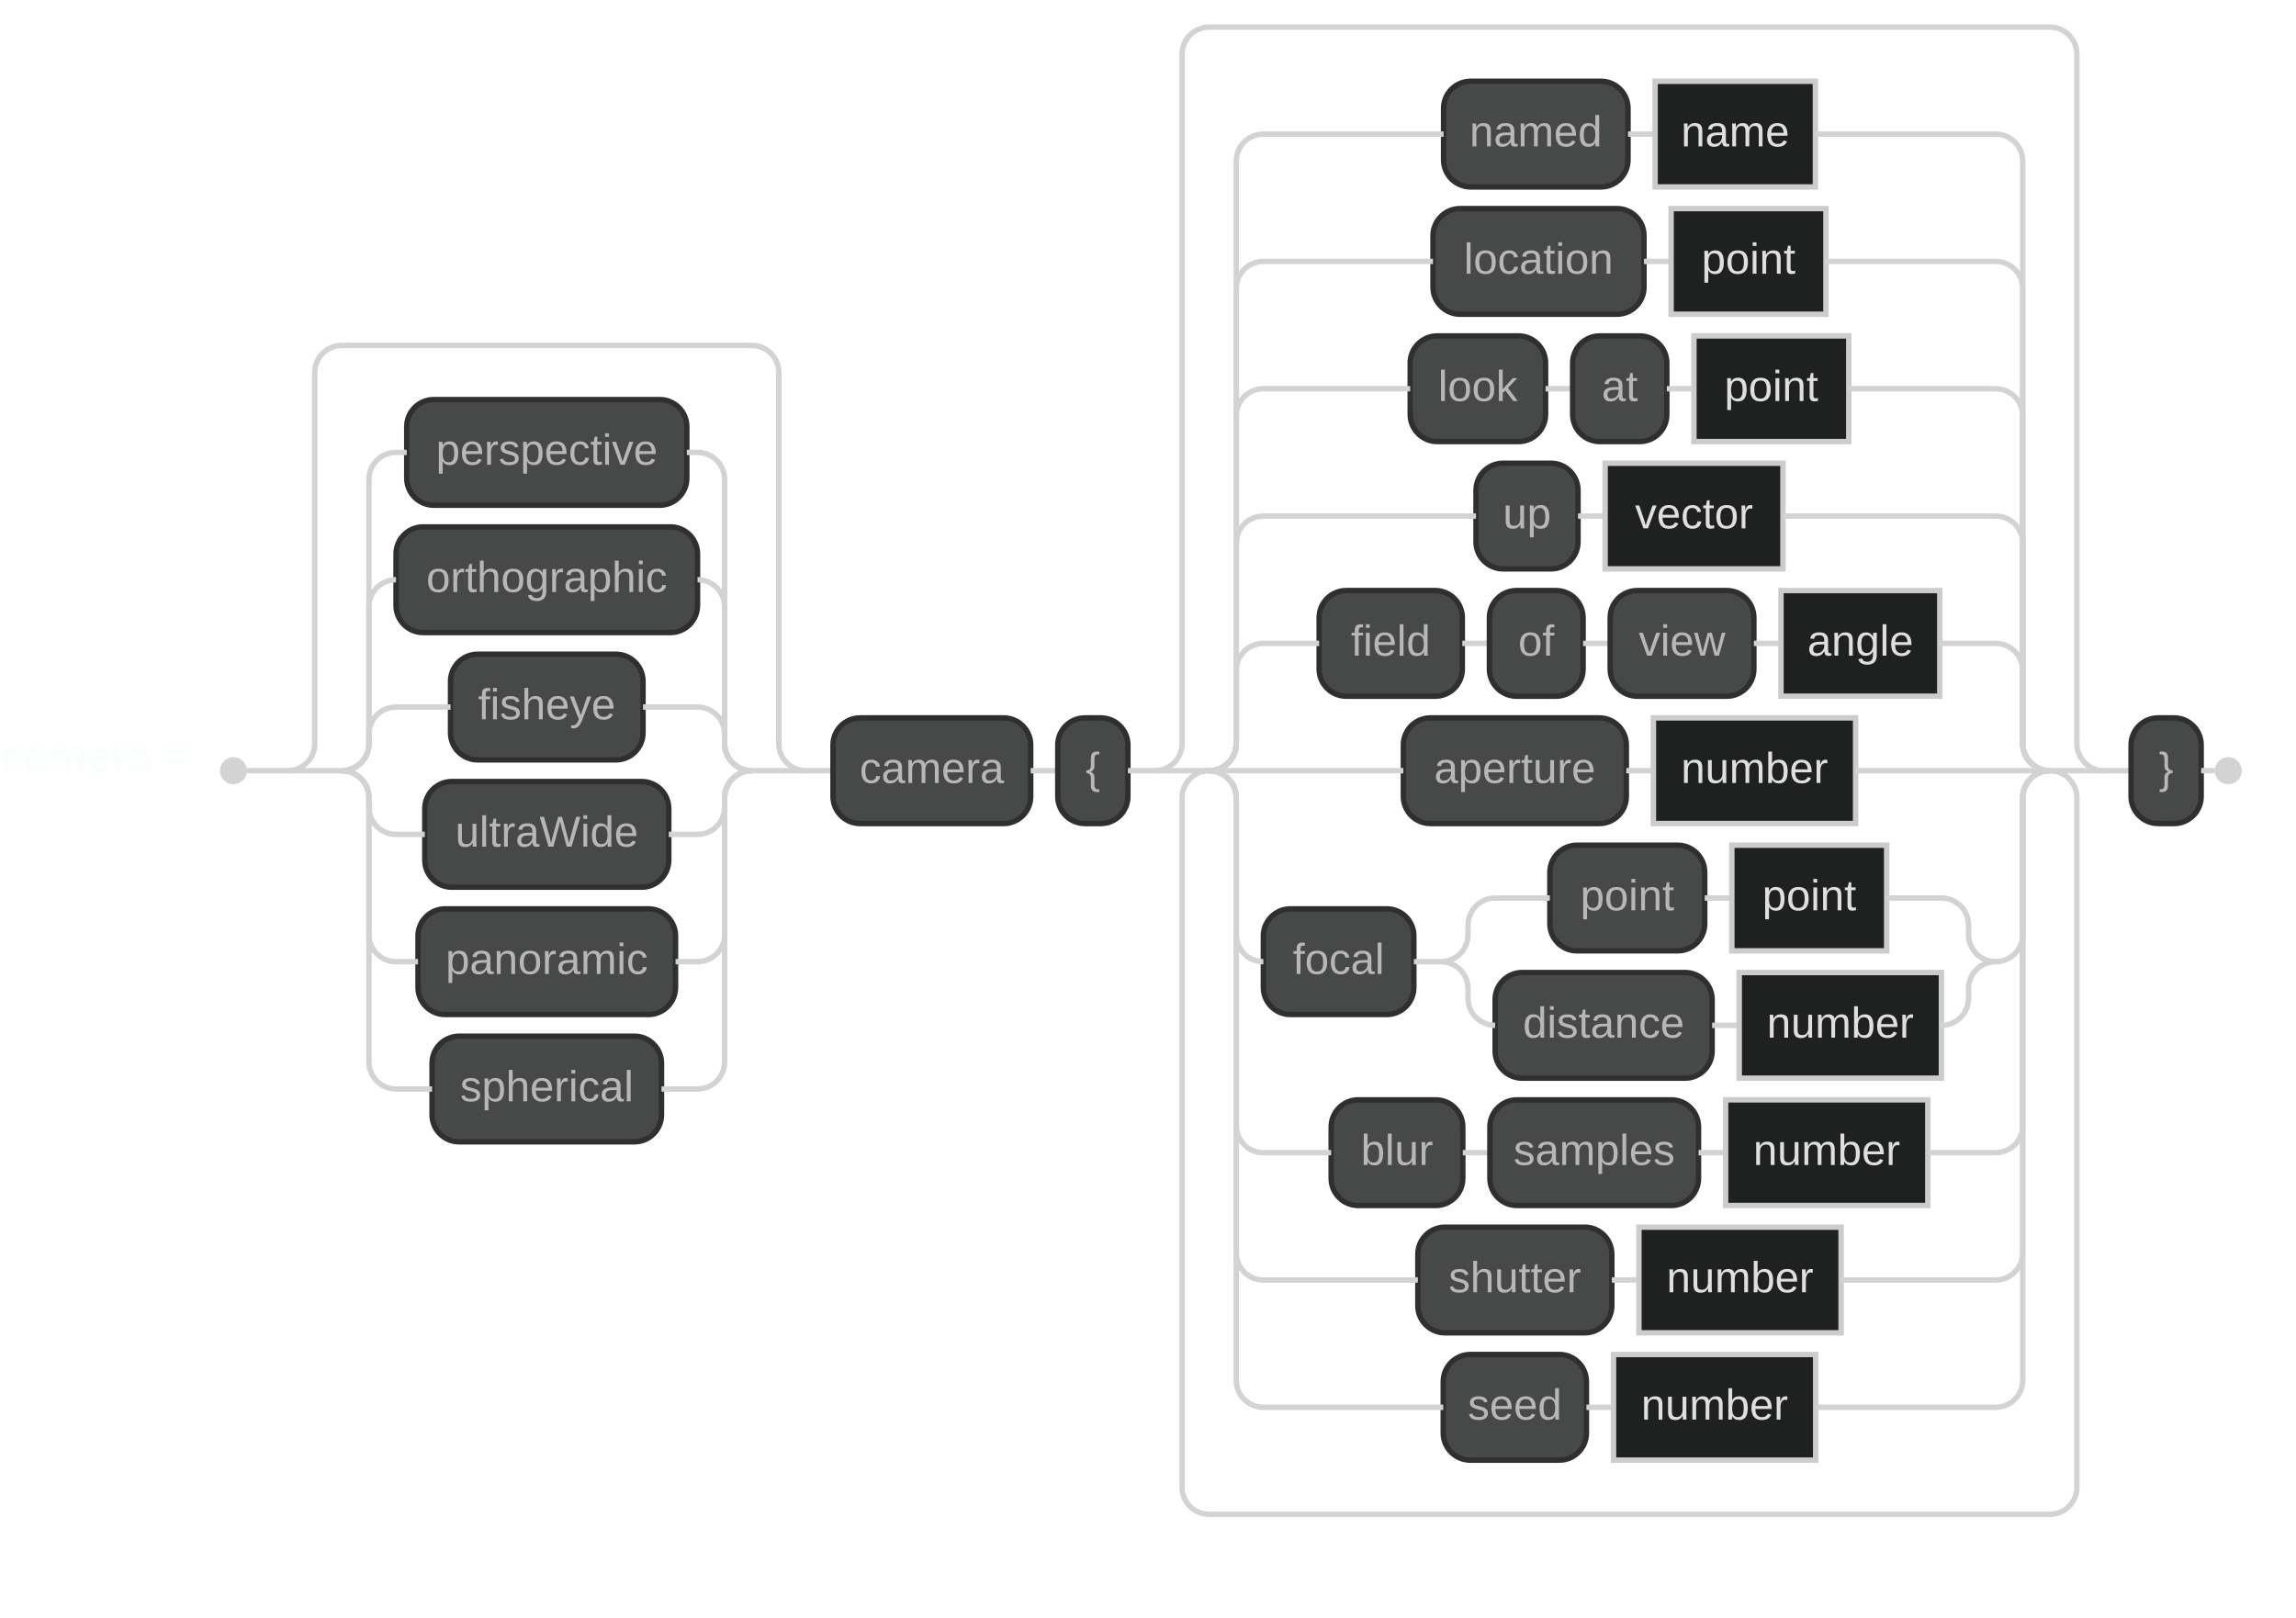
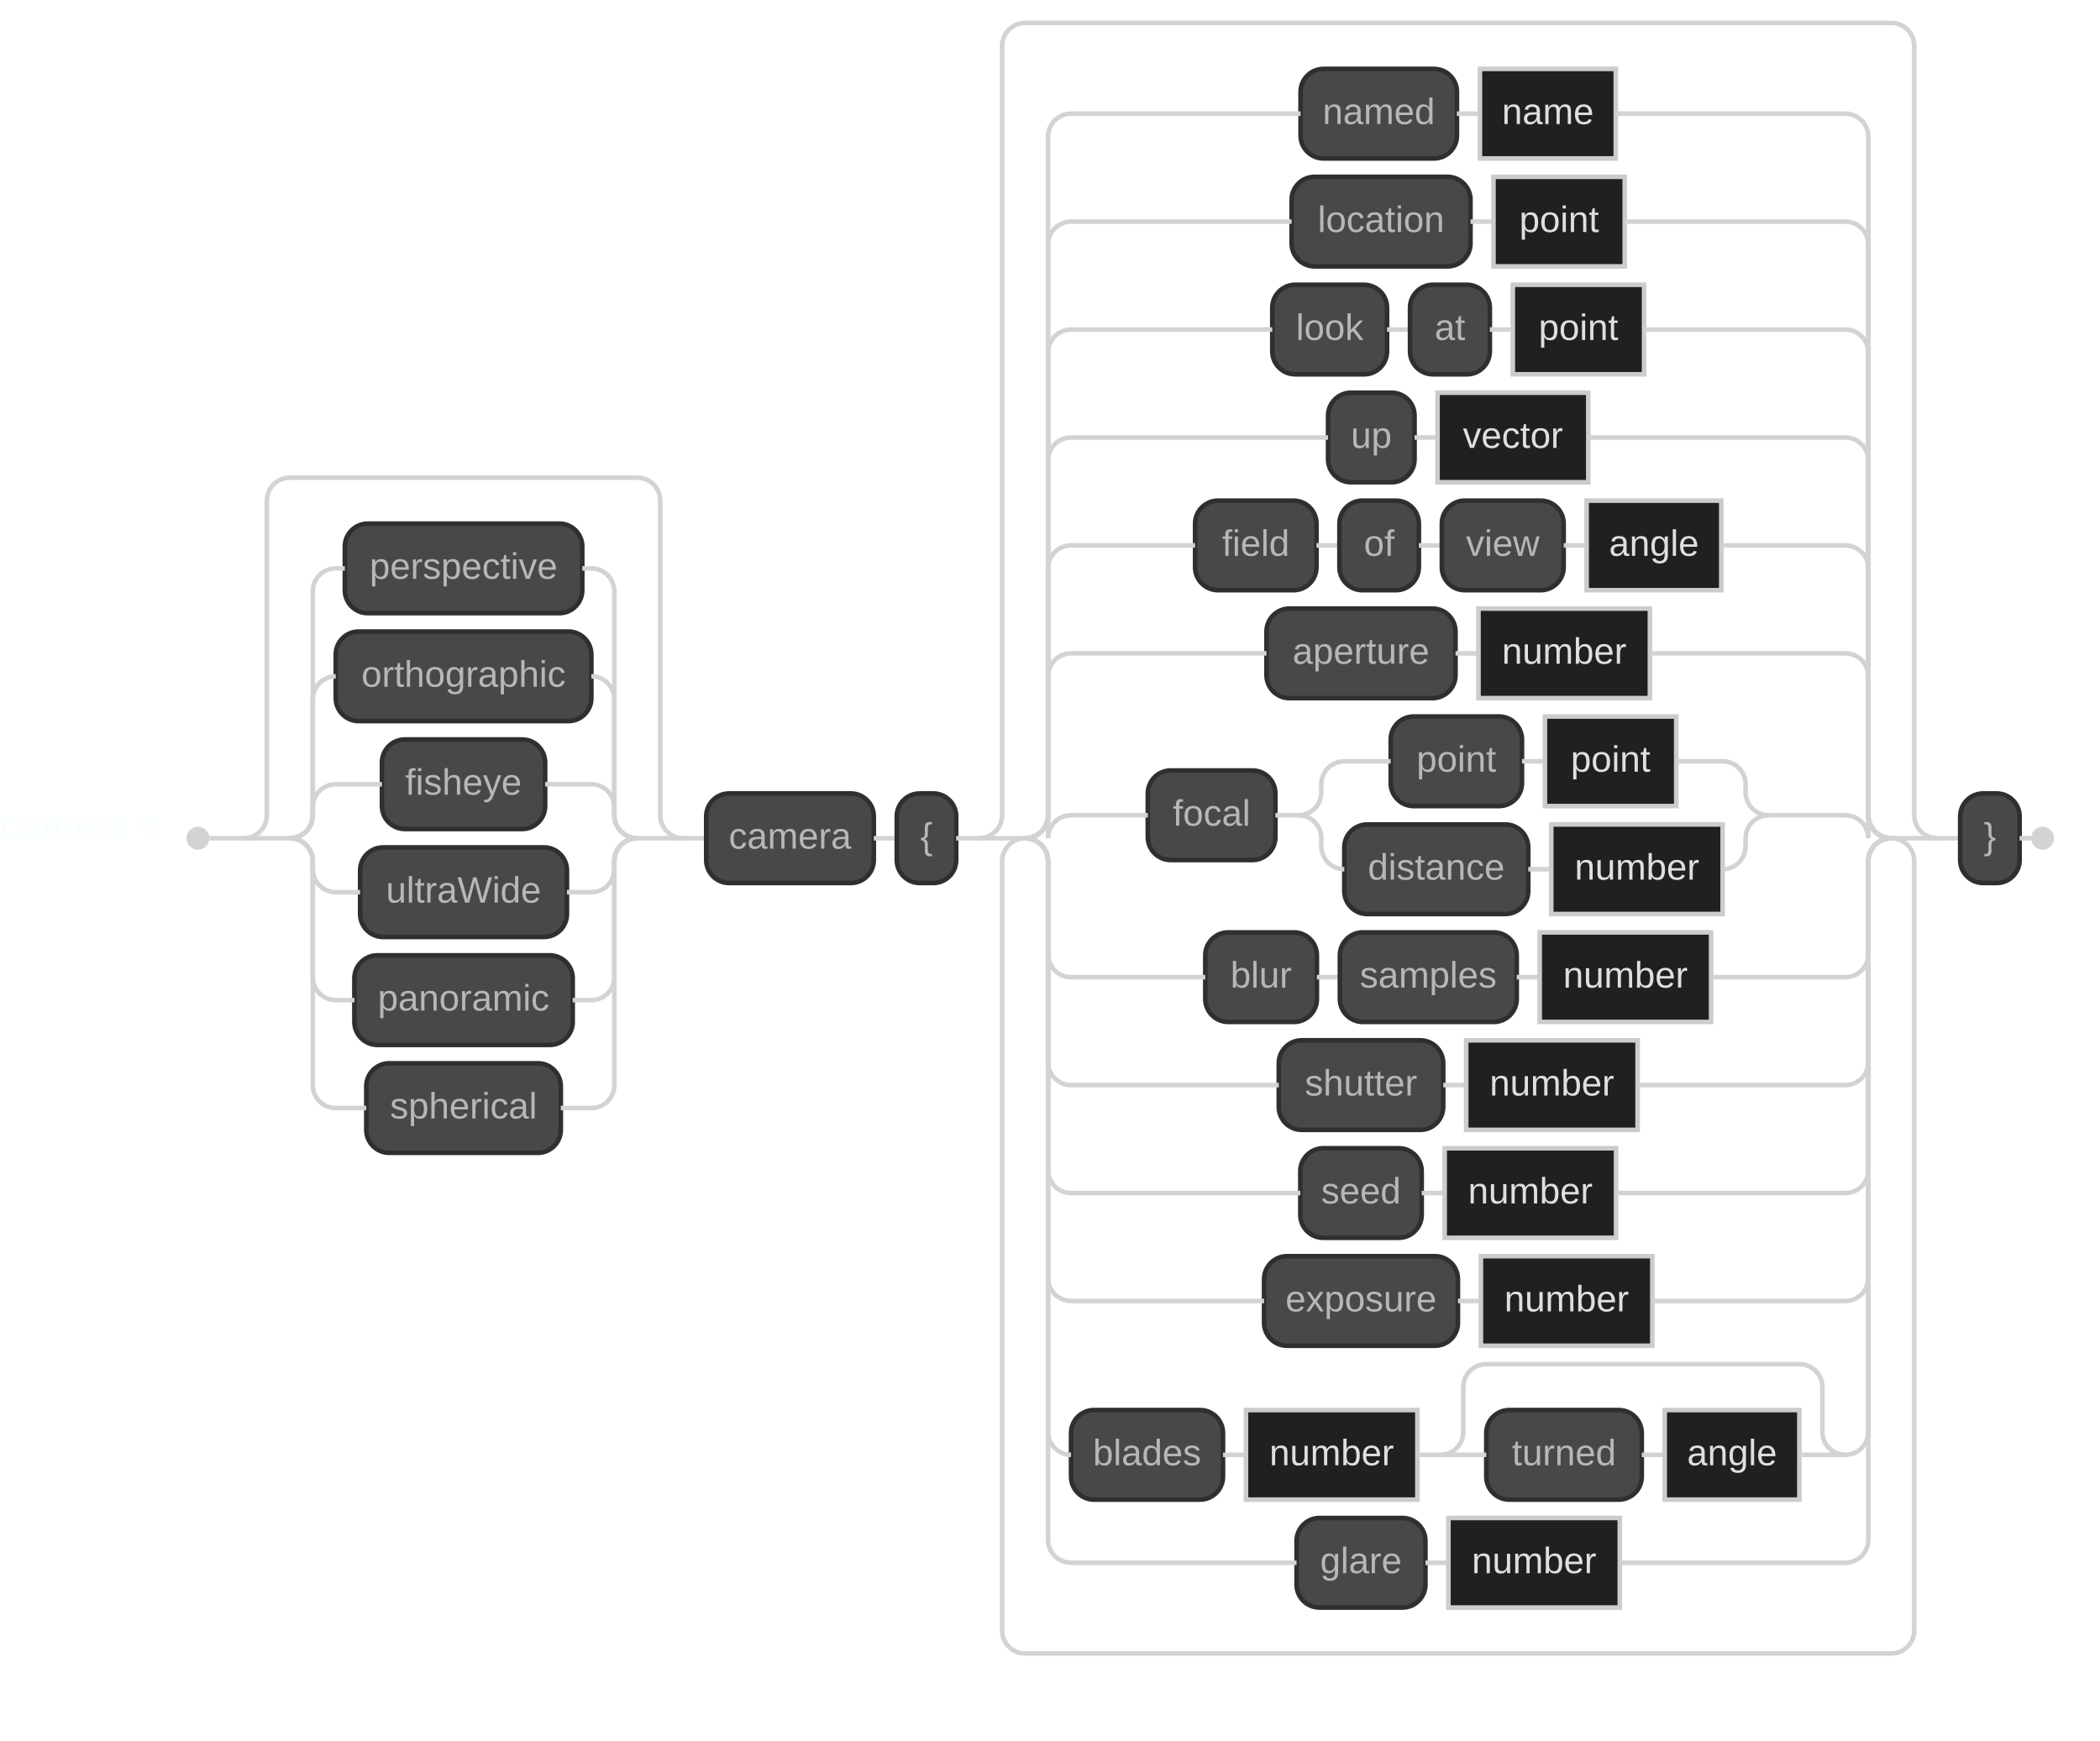
- <svg xmlns="http://www.w3.org/2000/svg" id="my-svg" width="100%" class="railroad-diagram" style="max-width: 847.438px; background-color: transparent;" viewBox="0 0 847.438 597" role="graphics-document document" aria-roledescription="railroadEbnf">
+ <svg xmlns="http://www.w3.org/2000/svg" id="my-svg" width="100%" class="railroad-diagram" style="max-width: 914.266px; background-color: transparent;" viewBox="0 0 914.266 758" role="graphics-document document" aria-roledescription="railroadEbnf">
  <style>#my-svg{font-family:"trebuchet ms",verdana,arial,sans-serif;font-size:16px;fill:#ccc;}@keyframes edge-animation-frame{from{stroke-dashoffset:0;}}@keyframes dash{to{stroke-dashoffset:0;}}#my-svg .edge-animation-slow{stroke-dasharray:9,5!important;stroke-dashoffset:900;animation:dash 50s linear infinite;stroke-linecap:round;}#my-svg .edge-animation-fast{stroke-dasharray:9,5!important;stroke-dashoffset:900;animation:dash 20s linear infinite;stroke-linecap:round;}#my-svg .error-icon{fill:#a44141;}#my-svg .error-text{fill:#ddd;stroke:#ddd;}#my-svg .edge-thickness-normal{stroke-width:1px;}#my-svg .edge-thickness-thick{stroke-width:3.5px;}#my-svg .edge-pattern-solid{stroke-dasharray:0;}#my-svg .edge-thickness-invisible{stroke-width:0;fill:none;}#my-svg .edge-pattern-dashed{stroke-dasharray:3;}#my-svg .edge-pattern-dotted{stroke-dasharray:2;}#my-svg .marker{fill:lightgrey;stroke:lightgrey;}#my-svg .marker.cross{stroke:lightgrey;}#my-svg svg{font-family:"trebuchet ms",verdana,arial,sans-serif;font-size:16px;}#my-svg p{margin:0;}#my-svg .railroad-diagram{font-family:"trebuchet ms",verdana,arial,sans-serif;font-size:16px;}#my-svg .railroad-terminal rect{fill:hsl(180, 1.587%, 28.353%);stroke:hsl(180, 0%, 18.353%);stroke-width:2px;}#my-svg .railroad-terminal text{fill:rgb(183.848, 181.552, 181.552);font-family:"trebuchet ms",verdana,arial,sans-serif;font-size:16px;text-anchor:middle;dominant-baseline:middle;}#my-svg .railroad-nonterminal rect{fill:#1f2020;stroke:#cccccc;stroke-width:2px;}#my-svg .railroad-nonterminal text{fill:#e0dfdf;font-family:"trebuchet ms",verdana,arial,sans-serif;font-size:16px;text-anchor:middle;dominant-baseline:middle;}#my-svg .railroad-line{stroke:lightgrey;stroke-width:2px;fill:none;}#my-svg .railroad-start circle,#my-svg .railroad-end circle{fill:lightgrey;}#my-svg .railroad-comment ellipse{fill:#181818;stroke:hsl(20, 0%, 2.353%);stroke-width:2px;}#my-svg .railroad-comment text{fill:rgb(223, 223.667, 224);font-style:italic;font-family:"trebuchet ms",verdana,arial,sans-serif;font-size:16px;text-anchor:middle;dominant-baseline:middle;}#my-svg .railroad-special rect{fill:hsl(20, 1.587%, 12.353%);stroke:hsl(20, 0%, 2.353%);stroke-width:2px;stroke-dasharray:5,3;}#my-svg .railroad-special text{fill:#e0dfdf;font-family:"trebuchet ms",verdana,arial,sans-serif;font-size:16px;text-anchor:middle;dominant-baseline:middle;}#my-svg .railroad-rule-name{font-weight:bold;fill:#F9FFFE;font-family:"trebuchet ms",verdana,arial,sans-serif;font-size:16px;}#my-svg .node .neo-node{stroke:#ccc;}#my-svg [data-look="neo"].node rect,#my-svg [data-look="neo"].cluster rect,#my-svg [data-look="neo"].node polygon{stroke:url(#my-svg-gradient);filter:drop-shadow( 1px 2px 2px rgba(185,185,185,1));}#my-svg [data-look="neo"].swimlane.cluster rect{filter:none;}#my-svg [data-look="neo"].node path{stroke:url(#my-svg-gradient);stroke-width:1px;}#my-svg [data-look="neo"].node .outer-path{filter:drop-shadow( 1px 2px 2px rgba(185,185,185,1));}#my-svg [data-look="neo"].node .neo-line path{stroke:#ccc;filter:none;}#my-svg [data-look="neo"].node circle{stroke:url(#my-svg-gradient);filter:drop-shadow( 1px 2px 2px rgba(185,185,185,1));}#my-svg [data-look="neo"].node circle .state-start{fill:#000000;}#my-svg [data-look="neo"].icon-shape .icon{fill:url(#my-svg-gradient);filter:drop-shadow( 1px 2px 2px rgba(185,185,185,1));}#my-svg [data-look="neo"].icon-shape .icon-neo path{stroke:url(#my-svg-gradient);filter:drop-shadow( 1px 2px 2px rgba(185,185,185,1));}#my-svg :root{--mermaid-font-family:"trebuchet ms",verdana,arial,sans-serif;}</style>
  <g />
  <g class="railroad-rule" transform="translate(0, 10)">
    <g transform="translate(106.1719, 0)">
      <g class="railroad-sequence">
-         <g class="railroad-optional" transform="translate(0, 117.5)">
+         <g class="railroad-optional" transform="translate(0, 198)">
          <g class="railroad-choice" transform="translate(20, 20)">
            <g class="railroad-terminal" transform="translate(23.95312, 0)">
              <rect x="0" y="0" width="103.375" height="39" rx="10" ry="10" />
              <text x="51.688" y="19.5">perspective</text>
            </g>
            <path class="railroad-line" d="M 0 137 A 10 10 0 0 0 10 127 L 10 29.5 A 10 10 0 0 1 20 19.5 L 23.953 19.5" />
            <path class="railroad-line" d="M 127.328 19.5 L 131.281 19.5 A 10 10 0 0 1 141.281 29.5 L 141.281 127 A 10 10 0 0 0 151.281 137" />
            <g class="railroad-terminal" transform="translate(20, 47)">
              <rect x="0" y="0" width="111.281" height="39" rx="10" ry="10" />
              <text x="55.641" y="19.5">orthographic</text>
            </g>
            <path class="railroad-line" d="M 0 137 A 10 10 0 0 0 10 127 L 10 76.5 A 10 10 0 0 1 20 66.5 L 20 66.5" />
            <path class="railroad-line" d="M 131.281 66.5 L 131.281 66.5 A 10 10 0 0 1 141.281 76.5 L 141.281 127 A 10 10 0 0 0 151.281 137" />
            <g class="railroad-terminal" transform="translate(40.11719, 94)">
              <rect x="0" y="0" width="71.047" height="39" rx="10" ry="10" />
              <text x="35.523" y="19.5">fisheye</text>
            </g>
            <path class="railroad-line" d="M 0 137 A 10 10 0 0 0 10 127 L 10 123.5 A 10 10 0 0 1 20 113.5 L 40.117 113.5" />
            <path class="railroad-line" d="M 111.164 113.5 L 131.281 113.5 A 10 10 0 0 1 141.281 123.5 L 141.281 127 A 10 10 0 0 0 151.281 137" />
            <g class="railroad-terminal" transform="translate(30.61719, 141)">
              <rect x="0" y="0" width="90.047" height="39" rx="10" ry="10" />
              <text x="45.023" y="19.5">ultraWide</text>
            </g>
            <path class="railroad-line" d="M 0 137 A 10 10 0 0 1 10 147 L 10 150.5 A 10 10 0 0 0 20 160.5 L 30.617 160.5" />
            <path class="railroad-line" d="M 120.664 160.5 L 131.281 160.5 A 10 10 0 0 0 141.281 150.5 L 141.281 147 A 10 10 0 0 1 151.281 137" />
            <g class="railroad-terminal" transform="translate(28.11719, 188)">
              <rect x="0" y="0" width="95.047" height="39" rx="10" ry="10" />
              <text x="47.523" y="19.5">panoramic</text>
            </g>
            <path class="railroad-line" d="M 0 137 A 10 10 0 0 1 10 147 L 10 197.5 A 10 10 0 0 0 20 207.5 L 28.117 207.5" />
            <path class="railroad-line" d="M 123.164 207.5 L 131.281 207.5 A 10 10 0 0 0 141.281 197.5 L 141.281 147 A 10 10 0 0 1 151.281 137" />
            <g class="railroad-terminal" transform="translate(33.29688, 235)">
              <rect x="0" y="0" width="84.688" height="39" rx="10" ry="10" />
              <text x="42.344" y="19.5">spherical</text>
            </g>
            <path class="railroad-line" d="M 0 137 A 10 10 0 0 1 10 147 L 10 244.5 A 10 10 0 0 0 20 254.5 L 33.297 254.5" />
            <path class="railroad-line" d="M 117.984 254.5 L 131.281 254.5 A 10 10 0 0 0 141.281 244.5 L 141.281 147 A 10 10 0 0 1 151.281 137" />
          </g>
          <path class="railroad-line" d="M 0 157 L 20 157" />
          <path class="railroad-line" d="M 171.281 157 L 191.281 157" />
          <path class="railroad-line" d="M 0 157 A 10 10 0 0 0 10 147 L 10 10 A 10 10 0 0 1 20 0 L 171.281 0 A 10 10 0 0 1 181.281 10 L 181.281 147 A 10 10 0 0 0 191.281 157" />
        </g>
-         <path class="railroad-line" d="M 191.281 274.5 L 201.281 274.5" />
-         <g class="railroad-terminal" transform="translate(201.2812, 255)">
+         <path class="railroad-line" d="M 191.281 355 L 201.281 355" />
+         <g class="railroad-terminal" transform="translate(201.2812, 335.5)">
          <rect x="0" y="0" width="72.969" height="39" rx="10" ry="10" />
          <text x="36.484" y="19.5">camera</text>
        </g>
-         <path class="railroad-line" d="M 274.25 274.5 L 284.25 274.5" />
-         <g class="railroad-terminal" transform="translate(284.25, 255)">
+         <path class="railroad-line" d="M 274.25 355 L 284.25 355" />
+         <g class="railroad-terminal" transform="translate(284.25, 335.5)">
          <rect x="0" y="0" width="25.875" height="39" rx="10" ry="10" />
          <text x="12.938" y="19.5">{</text>
        </g>
-         <path class="railroad-line" d="M 310.125 274.5 L 320.125 274.5" />
+         <path class="railroad-line" d="M 310.125 355 L 320.125 355" />
        <g class="railroad-repetition" transform="translate(320.125, 0)">
          <g class="railroad-choice" transform="translate(20, 20)">
-             <g class="railroad-sequence" transform="translate(86.51562, 0)">
+             <g class="railroad-sequence" transform="translate(119.9297, 0)">
              <g class="railroad-terminal" transform="translate(0, 0)">
                <rect x="0" y="0" width="68.078" height="39" rx="10" ry="10" />
                <text x="34.039" y="19.5">named</text>
              </g>
              <path class="railroad-line" d="M 68.078 19.5 L 78.078 19.5" />
              <g class="railroad-nonterminal" transform="translate(78.07812, 0)">
                <rect x="0" y="0" width="59.156" height="39" />
                <text x="29.578" y="19.5">name</text>
              </g>
            </g>
-             <path class="railroad-line" d="M 0 254.5 A 10 10 0 0 0 10 244.5 L 10 29.5 A 10 10 0 0 1 20 19.5 L 86.516 19.5" />
-             <path class="railroad-line" d="M 223.75 19.5 L 290.266 19.5 A 10 10 0 0 1 300.266 29.5 L 300.266 244.5 A 10 10 0 0 0 310.266 254.5" />
-             <g class="railroad-sequence" transform="translate(82.61719, 47)">
+             <path class="railroad-line" d="M 0 335 A 10 10 0 0 0 10 325 L 10 29.5 A 10 10 0 0 1 20 19.5 L 119.93 19.5" />
+             <path class="railroad-line" d="M 257.164 19.5 L 357.094 19.5 A 10 10 0 0 1 367.094 29.5 L 367.094 325 A 10 10 0 0 0 377.094 335" />
+             <g class="railroad-sequence" transform="translate(116.0312, 47)">
              <g class="railroad-terminal" transform="translate(0, 0)">
                <rect x="0" y="0" width="77.875" height="39" rx="10" ry="10" />
                <text x="38.938" y="19.5">location</text>
              </g>
              <path class="railroad-line" d="M 77.875 19.5 L 87.875 19.5" />
              <g class="railroad-nonterminal" transform="translate(87.875, 0)">
                <rect x="0" y="0" width="57.156" height="39" />
                <text x="28.578" y="19.5">point</text>
              </g>
            </g>
-             <path class="railroad-line" d="M 0 254.5 A 10 10 0 0 0 10 244.5 L 10 76.5 A 10 10 0 0 1 20 66.5 L 82.617 66.5" />
-             <path class="railroad-line" d="M 227.648 66.5 L 290.266 66.5 A 10 10 0 0 1 300.266 76.5 L 300.266 244.5 A 10 10 0 0 0 310.266 254.5" />
-             <g class="railroad-sequence" transform="translate(74.19531, 94)">
+             <path class="railroad-line" d="M 0 335 A 10 10 0 0 0 10 325 L 10 76.5 A 10 10 0 0 1 20 66.5 L 116.031 66.5" />
+             <path class="railroad-line" d="M 261.062 66.5 L 357.094 66.5 A 10 10 0 0 1 367.094 76.5 L 367.094 325 A 10 10 0 0 0 377.094 335" />
+             <g class="railroad-sequence" transform="translate(107.6094, 94)">
              <g class="railroad-terminal" transform="translate(0, 0)">
                <rect x="0" y="0" width="49.969" height="39" rx="10" ry="10" />
                <text x="24.984" y="19.5">look</text>
              </g>
              <path class="railroad-line" d="M 49.969 19.5 L 59.969 19.5" />
              <g class="railroad-terminal" transform="translate(59.96875, 0)">
                <rect x="0" y="0" width="34.75" height="39" rx="10" ry="10" />
                <text x="17.375" y="19.5">at</text>
              </g>
              <path class="railroad-line" d="M 94.719 19.5 L 104.719 19.5" />
              <g class="railroad-nonterminal" transform="translate(104.7188, 0)">
                <rect x="0" y="0" width="57.156" height="39" />
                <text x="28.578" y="19.5">point</text>
              </g>
            </g>
-             <path class="railroad-line" d="M 0 254.5 A 10 10 0 0 0 10 244.5 L 10 123.5 A 10 10 0 0 1 20 113.5 L 74.195 113.5" />
-             <path class="railroad-line" d="M 236.07 113.5 L 290.266 113.5 A 10 10 0 0 1 300.266 123.5 L 300.266 244.5 A 10 10 0 0 0 310.266 254.5" />
-             <g class="railroad-sequence" transform="translate(98.48438, 141)">
+             <path class="railroad-line" d="M 0 335 A 10 10 0 0 0 10 325 L 10 123.5 A 10 10 0 0 1 20 113.5 L 107.609 113.5" />
+             <path class="railroad-line" d="M 269.484 113.5 L 357.094 113.5 A 10 10 0 0 1 367.094 123.5 L 367.094 325 A 10 10 0 0 0 377.094 335" />
+             <g class="railroad-sequence" transform="translate(131.8984, 141)">
              <g class="railroad-terminal" transform="translate(0, 0)">
                <rect x="0" y="0" width="37.656" height="39" rx="10" ry="10" />
                <text x="18.828" y="19.5">up</text>
              </g>
              <path class="railroad-line" d="M 37.656 19.5 L 47.656 19.5" />
              <g class="railroad-nonterminal" transform="translate(47.65625, 0)">
                <rect x="0" y="0" width="65.641" height="39" />
                <text x="32.82" y="19.5">vector</text>
              </g>
            </g>
-             <path class="railroad-line" d="M 0 254.5 A 10 10 0 0 0 10 244.5 L 10 170.5 A 10 10 0 0 1 20 160.5 L 98.484 160.5" />
-             <path class="railroad-line" d="M 211.781 160.5 L 290.266 160.5 A 10 10 0 0 1 300.266 170.5 L 300.266 244.5 A 10 10 0 0 0 310.266 254.5" />
-             <g class="railroad-sequence" transform="translate(40.59375, 188)">
+             <path class="railroad-line" d="M 0 335 A 10 10 0 0 0 10 325 L 10 170.5 A 10 10 0 0 1 20 160.5 L 131.898 160.5" />
+             <path class="railroad-line" d="M 245.195 160.5 L 357.094 160.5 A 10 10 0 0 1 367.094 170.5 L 367.094 325 A 10 10 0 0 0 377.094 335" />
+             <g class="railroad-sequence" transform="translate(74.00781, 188)">
              <g class="railroad-terminal" transform="translate(0, 0)">
                <rect x="0" y="0" width="52.844" height="39" rx="10" ry="10" />
                <text x="26.422" y="19.5">field</text>
              </g>
              <path class="railroad-line" d="M 52.844 19.5 L 62.844 19.5" />
              <g class="railroad-terminal" transform="translate(62.84375, 0)">
                <rect x="0" y="0" width="34.578" height="39" rx="10" ry="10" />
                <text x="17.289" y="19.5">of</text>
              </g>
              <path class="railroad-line" d="M 97.422 19.5 L 107.422 19.5" />
              <g class="railroad-terminal" transform="translate(107.4219, 0)">
                <rect x="0" y="0" width="53.031" height="39" rx="10" ry="10" />
                <text x="26.516" y="19.5">view</text>
              </g>
              <path class="railroad-line" d="M 160.453 19.5 L 170.453 19.5" />
              <g class="railroad-nonterminal" transform="translate(170.4531, 0)">
                <rect x="0" y="0" width="58.625" height="39" />
                <text x="29.312" y="19.5">angle</text>
              </g>
            </g>
-             <path class="railroad-line" d="M 0 254.5 A 10 10 0 0 0 10 244.5 L 10 217.5 A 10 10 0 0 1 20 207.5 L 40.594 207.5" />
-             <path class="railroad-line" d="M 269.672 207.5 L 290.266 207.5 A 10 10 0 0 1 300.266 217.5 L 300.266 244.5 A 10 10 0 0 0 310.266 254.5" />
-             <g class="railroad-sequence" transform="translate(71.67188, 235)">
+             <path class="railroad-line" d="M 0 335 A 10 10 0 0 0 10 325 L 10 217.5 A 10 10 0 0 1 20 207.5 L 74.008 207.5" />
+             <path class="railroad-line" d="M 303.086 207.5 L 357.094 207.5 A 10 10 0 0 1 367.094 217.5 L 367.094 325 A 10 10 0 0 0 377.094 335" />
+             <g class="railroad-sequence" transform="translate(105.0859, 235)">
              <g class="railroad-terminal" transform="translate(0, 0)">
                <rect x="0" y="0" width="82.297" height="39" rx="10" ry="10" />
                <text x="41.148" y="19.5">aperture</text>
              </g>
              <path class="railroad-line" d="M 82.297 19.5 L 92.297 19.5" />
              <g class="railroad-nonterminal" transform="translate(92.29688, 0)">
                <rect x="0" y="0" width="74.625" height="39" />
                <text x="37.312" y="19.5">number</text>
              </g>
            </g>
-             <path class="railroad-line" d="M 0 254.5 L 71.672 254.5" />
-             <path class="railroad-line" d="M 238.594 254.5 L 310.266 254.5" />
-             <g class="railroad-sequence" transform="translate(20, 282)">
+             <path class="railroad-line" d="M 0 335 A 10 10 0 0 0 10 325 L 10 264.5 A 10 10 0 0 1 20 254.5 L 105.086 254.5" />
+             <path class="railroad-line" d="M 272.008 254.5 L 357.094 254.5 A 10 10 0 0 1 367.094 264.5 L 367.094 325 A 10 10 0 0 0 377.094 335" />
+             <g class="railroad-sequence" transform="translate(53.41406, 282)">
              <g class="railroad-terminal" transform="translate(0, 23.5)">
                <rect x="0" y="0" width="55.547" height="39" rx="10" ry="10" />
                <text x="27.773" y="19.5">focal</text>
              </g>
              <path class="railroad-line" d="M 55.547 43 L 65.547 43" />
              <g class="railroad-choice" transform="translate(65.54688, 0)">
                <g class="railroad-sequence" transform="translate(40.20312, 0)">
                  <g class="railroad-terminal" transform="translate(0, 0)">
                    <rect x="0" y="0" width="57.156" height="39" rx="10" ry="10" />
                    <text x="28.578" y="19.5">point</text>
                  </g>
                  <path class="railroad-line" d="M 57.156 19.5 L 67.156 19.5" />
                  <g class="railroad-nonterminal" transform="translate(67.15625, 0)">
                    <rect x="0" y="0" width="57.156" height="39" />
                    <text x="28.578" y="19.5">point</text>
                  </g>
                </g>
                <path class="railroad-line" d="M 0 43 A 10 10 0 0 0 10 33 L 10 29.5 A 10 10 0 0 1 20 19.5 L 40.203 19.5" />
                <path class="railroad-line" d="M 164.516 19.5 L 184.719 19.5 A 10 10 0 0 1 194.719 29.5 L 194.719 33 A 10 10 0 0 0 204.719 43" />
                <g class="railroad-sequence" transform="translate(20, 47)">
                  <g class="railroad-terminal" transform="translate(0, 0)">
                    <rect x="0" y="0" width="80.094" height="39" rx="10" ry="10" />
                    <text x="40.047" y="19.5">distance</text>
                  </g>
                  <path class="railroad-line" d="M 80.094 19.5 L 90.094 19.5" />
                  <g class="railroad-nonterminal" transform="translate(90.09375, 0)">
                    <rect x="0" y="0" width="74.625" height="39" />
                    <text x="37.312" y="19.5">number</text>
                  </g>
                </g>
                <path class="railroad-line" d="M 0 43 A 10 10 0 0 1 10 53 L 10 56.5 A 10 10 0 0 0 20 66.5 L 20 66.5" />
                <path class="railroad-line" d="M 184.719 66.5 L 184.719 66.5 A 10 10 0 0 0 194.719 56.5 L 194.719 53 A 10 10 0 0 1 204.719 43" />
              </g>
            </g>
-             <path class="railroad-line" d="M 0 254.5 A 10 10 0 0 1 10 264.5 L 10 315 A 10 10 0 0 0 20 325 L 20 325" />
-             <path class="railroad-line" d="M 290.266 325 L 290.266 325 A 10 10 0 0 0 300.266 315 L 300.266 264.5 A 10 10 0 0 1 310.266 254.5" />
-             <g class="railroad-sequence" transform="translate(45.02344, 376)">
+             <path class="railroad-line" d="M 0 335 A 10 10 0 0 0 10 325 L 10 335 A 10 10 0 0 1 20 325 L 53.414 325" />
+             <path class="railroad-line" d="M 323.68 325 L 357.094 325 A 10 10 0 0 1 367.094 335 L 367.094 325 A 10 10 0 0 0 377.094 335" />
+             <g class="railroad-sequence" transform="translate(78.4375, 376)">
              <g class="railroad-terminal" transform="translate(0, 0)">
                <rect x="0" y="0" width="48.594" height="39" rx="10" ry="10" />
                <text x="24.297" y="19.5">blur</text>
              </g>
              <path class="railroad-line" d="M 48.594 19.5 L 58.594 19.5" />
              <g class="railroad-terminal" transform="translate(58.59375, 0)">
                <rect x="0" y="0" width="77" height="39" rx="10" ry="10" />
                <text x="38.5" y="19.5">samples</text>
              </g>
              <path class="railroad-line" d="M 135.594 19.5 L 145.594 19.5" />
              <g class="railroad-nonterminal" transform="translate(145.5938, 0)">
                <rect x="0" y="0" width="74.625" height="39" />
                <text x="37.312" y="19.5">number</text>
              </g>
            </g>
-             <path class="railroad-line" d="M 0 254.5 A 10 10 0 0 1 10 264.5 L 10 385.5 A 10 10 0 0 0 20 395.5 L 45.023 395.5" />
-             <path class="railroad-line" d="M 265.242 395.5 L 290.266 395.5 A 10 10 0 0 0 300.266 385.5 L 300.266 264.5 A 10 10 0 0 1 310.266 254.5" />
-             <g class="railroad-sequence" transform="translate(77.02344, 423)">
+             <path class="railroad-line" d="M 0 335 A 10 10 0 0 1 10 345 L 10 385.5 A 10 10 0 0 0 20 395.5 L 78.438 395.5" />
+             <path class="railroad-line" d="M 298.656 395.5 L 357.094 395.5 A 10 10 0 0 0 367.094 385.5 L 367.094 345 A 10 10 0 0 1 377.094 335" />
+             <g class="railroad-sequence" transform="translate(110.4375, 423)">
              <g class="railroad-terminal" transform="translate(0, 0)">
                <rect x="0" y="0" width="71.594" height="39" rx="10" ry="10" />
                <text x="35.797" y="19.5">shutter</text>
              </g>
              <path class="railroad-line" d="M 71.594 19.5 L 81.594 19.5" />
              <g class="railroad-nonterminal" transform="translate(81.59375, 0)">
                <rect x="0" y="0" width="74.625" height="39" />
                <text x="37.312" y="19.5">number</text>
              </g>
            </g>
-             <path class="railroad-line" d="M 0 254.5 A 10 10 0 0 1 10 264.5 L 10 432.5 A 10 10 0 0 0 20 442.5 L 77.023 442.5" />
-             <path class="railroad-line" d="M 233.242 442.5 L 290.266 442.5 A 10 10 0 0 0 300.266 432.5 L 300.266 264.5 A 10 10 0 0 1 310.266 254.5" />
-             <g class="railroad-sequence" transform="translate(86.39844, 470)">
+             <path class="railroad-line" d="M 0 335 A 10 10 0 0 1 10 345 L 10 432.5 A 10 10 0 0 0 20 442.5 L 110.438 442.5" />
+             <path class="railroad-line" d="M 266.656 442.5 L 357.094 442.5 A 10 10 0 0 0 367.094 432.5 L 367.094 345 A 10 10 0 0 1 377.094 335" />
+             <g class="railroad-sequence" transform="translate(119.8125, 470)">
              <g class="railroad-terminal" transform="translate(0, 0)">
                <rect x="0" y="0" width="52.844" height="39" rx="10" ry="10" />
                <text x="26.422" y="19.5">seed</text>
              </g>
              <path class="railroad-line" d="M 52.844 19.5 L 62.844 19.5" />
              <g class="railroad-nonterminal" transform="translate(62.84375, 0)">
                <rect x="0" y="0" width="74.625" height="39" />
                <text x="37.312" y="19.5">number</text>
              </g>
            </g>
-             <path class="railroad-line" d="M 0 254.5 A 10 10 0 0 1 10 264.5 L 10 479.5 A 10 10 0 0 0 20 489.5 L 86.398 489.5" />
-             <path class="railroad-line" d="M 223.867 489.5 L 290.266 489.5 A 10 10 0 0 0 300.266 479.5 L 300.266 264.5 A 10 10 0 0 1 310.266 254.5" />
+             <path class="railroad-line" d="M 0 335 A 10 10 0 0 1 10 345 L 10 479.5 A 10 10 0 0 0 20 489.5 L 119.812 489.5" />
+             <path class="railroad-line" d="M 257.281 489.5 L 357.094 489.5 A 10 10 0 0 0 367.094 479.5 L 367.094 345 A 10 10 0 0 1 377.094 335" />
+             <g class="railroad-sequence" transform="translate(104.0312, 517)">
+               <g class="railroad-terminal" transform="translate(0, 0)">
+                 <rect x="0" y="0" width="84.406" height="39" rx="10" ry="10" />
+                 <text x="42.203" y="19.5">exposure</text>
+               </g>
+               <path class="railroad-line" d="M 84.406 19.5 L 94.406 19.5" />
+               <g class="railroad-nonterminal" transform="translate(94.40625, 0)">
+                 <rect x="0" y="0" width="74.625" height="39" />
+                 <text x="37.312" y="19.5">number</text>
+               </g>
+             </g>
+             <path class="railroad-line" d="M 0 335 A 10 10 0 0 1 10 345 L 10 526.5 A 10 10 0 0 0 20 536.5 L 104.031 536.5" />
+             <path class="railroad-line" d="M 273.062 536.5 L 357.094 536.5 A 10 10 0 0 0 367.094 526.5 L 367.094 345 A 10 10 0 0 1 377.094 335" />
+             <g class="railroad-sequence" transform="translate(20, 564)">
+               <g class="railroad-terminal" transform="translate(0, 20)">
+                 <rect x="0" y="0" width="66.156" height="39" rx="10" ry="10" />
+                 <text x="33.078" y="19.5">blades</text>
+               </g>
+               <path class="railroad-line" d="M 66.156 39.5 L 76.156 39.5" />
+               <g class="railroad-nonterminal" transform="translate(76.15625, 20)">
+                 <rect x="0" y="0" width="74.625" height="39" />
+                 <text x="37.312" y="19.5">number</text>
+               </g>
+               <path class="railroad-line" d="M 150.781 39.5 L 160.781 39.5" />
+               <g class="railroad-optional" transform="translate(160.7812, 0)">
+                 <g class="railroad-sequence" transform="translate(20, 20)">
+                   <g class="railroad-terminal" transform="translate(0, 0)">
+                     <rect x="0" y="0" width="67.688" height="39" rx="10" ry="10" />
+                     <text x="33.844" y="19.5">turned</text>
+                   </g>
+                   <path class="railroad-line" d="M 67.688 19.5 L 77.688 19.5" />
+                   <g class="railroad-nonterminal" transform="translate(77.6875, 0)">
+                     <rect x="0" y="0" width="58.625" height="39" />
+                     <text x="29.312" y="19.5">angle</text>
+                   </g>
+                 </g>
+                 <path class="railroad-line" d="M 0 39.5 L 20 39.5" />
+                 <path class="railroad-line" d="M 156.312 39.5 L 176.312 39.5" />
+                 <path class="railroad-line" d="M 0 39.5 A 10 10 0 0 0 10 29.5 L 10 10 A 10 10 0 0 1 20 0 L 156.312 0 A 10 10 0 0 1 166.312 10 L 166.312 29.5 A 10 10 0 0 0 176.312 39.5" />
+               </g>
+             </g>
+             <path class="railroad-line" d="M 0 335 A 10 10 0 0 1 10 345 L 10 593.5 A 10 10 0 0 0 20 603.5 L 20 603.5" />
+             <path class="railroad-line" d="M 357.094 603.5 L 357.094 603.5 A 10 10 0 0 0 367.094 593.5 L 367.094 345 A 10 10 0 0 1 377.094 335" />
+             <g class="railroad-sequence" transform="translate(118.1797, 631)">
+               <g class="railroad-terminal" transform="translate(0, 0)">
+                 <rect x="0" y="0" width="56.109" height="39" rx="10" ry="10" />
+                 <text x="28.055" y="19.5">glare</text>
+               </g>
+               <path class="railroad-line" d="M 56.109 19.5 L 66.109 19.5" />
+               <g class="railroad-nonterminal" transform="translate(66.10938, 0)">
+                 <rect x="0" y="0" width="74.625" height="39" />
+                 <text x="37.312" y="19.5">number</text>
+               </g>
+             </g>
+             <path class="railroad-line" d="M 0 335 A 10 10 0 0 1 10 345 L 10 640.5 A 10 10 0 0 0 20 650.5 L 118.18 650.5" />
+             <path class="railroad-line" d="M 258.914 650.5 L 357.094 650.5 A 10 10 0 0 0 367.094 640.5 L 367.094 345 A 10 10 0 0 1 377.094 335" />
          </g>
-           <path class="railroad-line" d="M 0 274.5 L 20 274.5" />
-           <path class="railroad-line" d="M 330.266 274.5 L 350.266 274.5" />
-           <path class="railroad-line" d="M 330.266 274.5 A 10 10 0 0 1 340.266 284.5 L 340.266 539 A 10 10 0 0 1 330.266 549 L 20 549 A 10 10 0 0 1 10 539 L 10 284.5 A 10 10 0 0 1 20 274.5" />
-           <path class="railroad-line" d="M 0 274.5 A 10 10 0 0 0 10 264.5 L 10 10 A 10 10 0 0 1 20 0 L 330.266 0 A 10 10 0 0 1 340.266 10 L 340.266 264.5 A 10 10 0 0 0 350.266 274.5" />
-         </g>
-         <path class="railroad-line" d="M 670.391 274.5 L 680.391 274.5" />
-         <g class="railroad-terminal" transform="translate(680.3906, 255)">
+           <path class="railroad-line" d="M 0 355 L 20 355" />
+           <path class="railroad-line" d="M 397.094 355 L 417.094 355" />
+           <path class="railroad-line" d="M 397.094 355 A 10 10 0 0 1 407.094 365 L 407.094 700 A 10 10 0 0 1 397.094 710 L 20 710 A 10 10 0 0 1 10 700 L 10 365 A 10 10 0 0 1 20 355" />
+           <path class="railroad-line" d="M 0 355 A 10 10 0 0 0 10 345 L 10 10 A 10 10 0 0 1 20 0 L 397.094 0 A 10 10 0 0 1 407.094 10 L 407.094 345 A 10 10 0 0 0 417.094 355" />
+         </g>
+         <path class="railroad-line" d="M 737.219 355 L 747.219 355" />
+         <g class="railroad-terminal" transform="translate(747.2188, 335.5)">
          <rect x="0" y="0" width="25.875" height="39" rx="10" ry="10" />
          <text x="12.938" y="19.5">}</text>
        </g>
      </g>
    </g>
    <g class="railroad-rule-name-group">
-       <text class="railroad-rule-name" x="0" y="274.5">camera =</text>
+       <text class="railroad-rule-name" x="0" y="355">camera =</text>
    </g>
    <g class="railroad-start">
-       <circle cx="86.172" cy="274.5" r="5" />
+       <circle cx="86.172" cy="355" r="5" />
    </g>
    <g class="railroad-end">
-       <circle cx="822.438" cy="274.5" r="5" />
+       <circle cx="889.266" cy="355" r="5" />
    </g>
-     <path class="railroad-line" d="M 91.172 274.5 L 106.172 274.5" />
-     <path class="railroad-line" d="M 812.438 274.5 L 817.438 274.5" />
+     <path class="railroad-line" d="M 91.172 355 L 106.172 355" />
+     <path class="railroad-line" d="M 879.266 355 L 884.266 355" />
  </g>
</svg>
